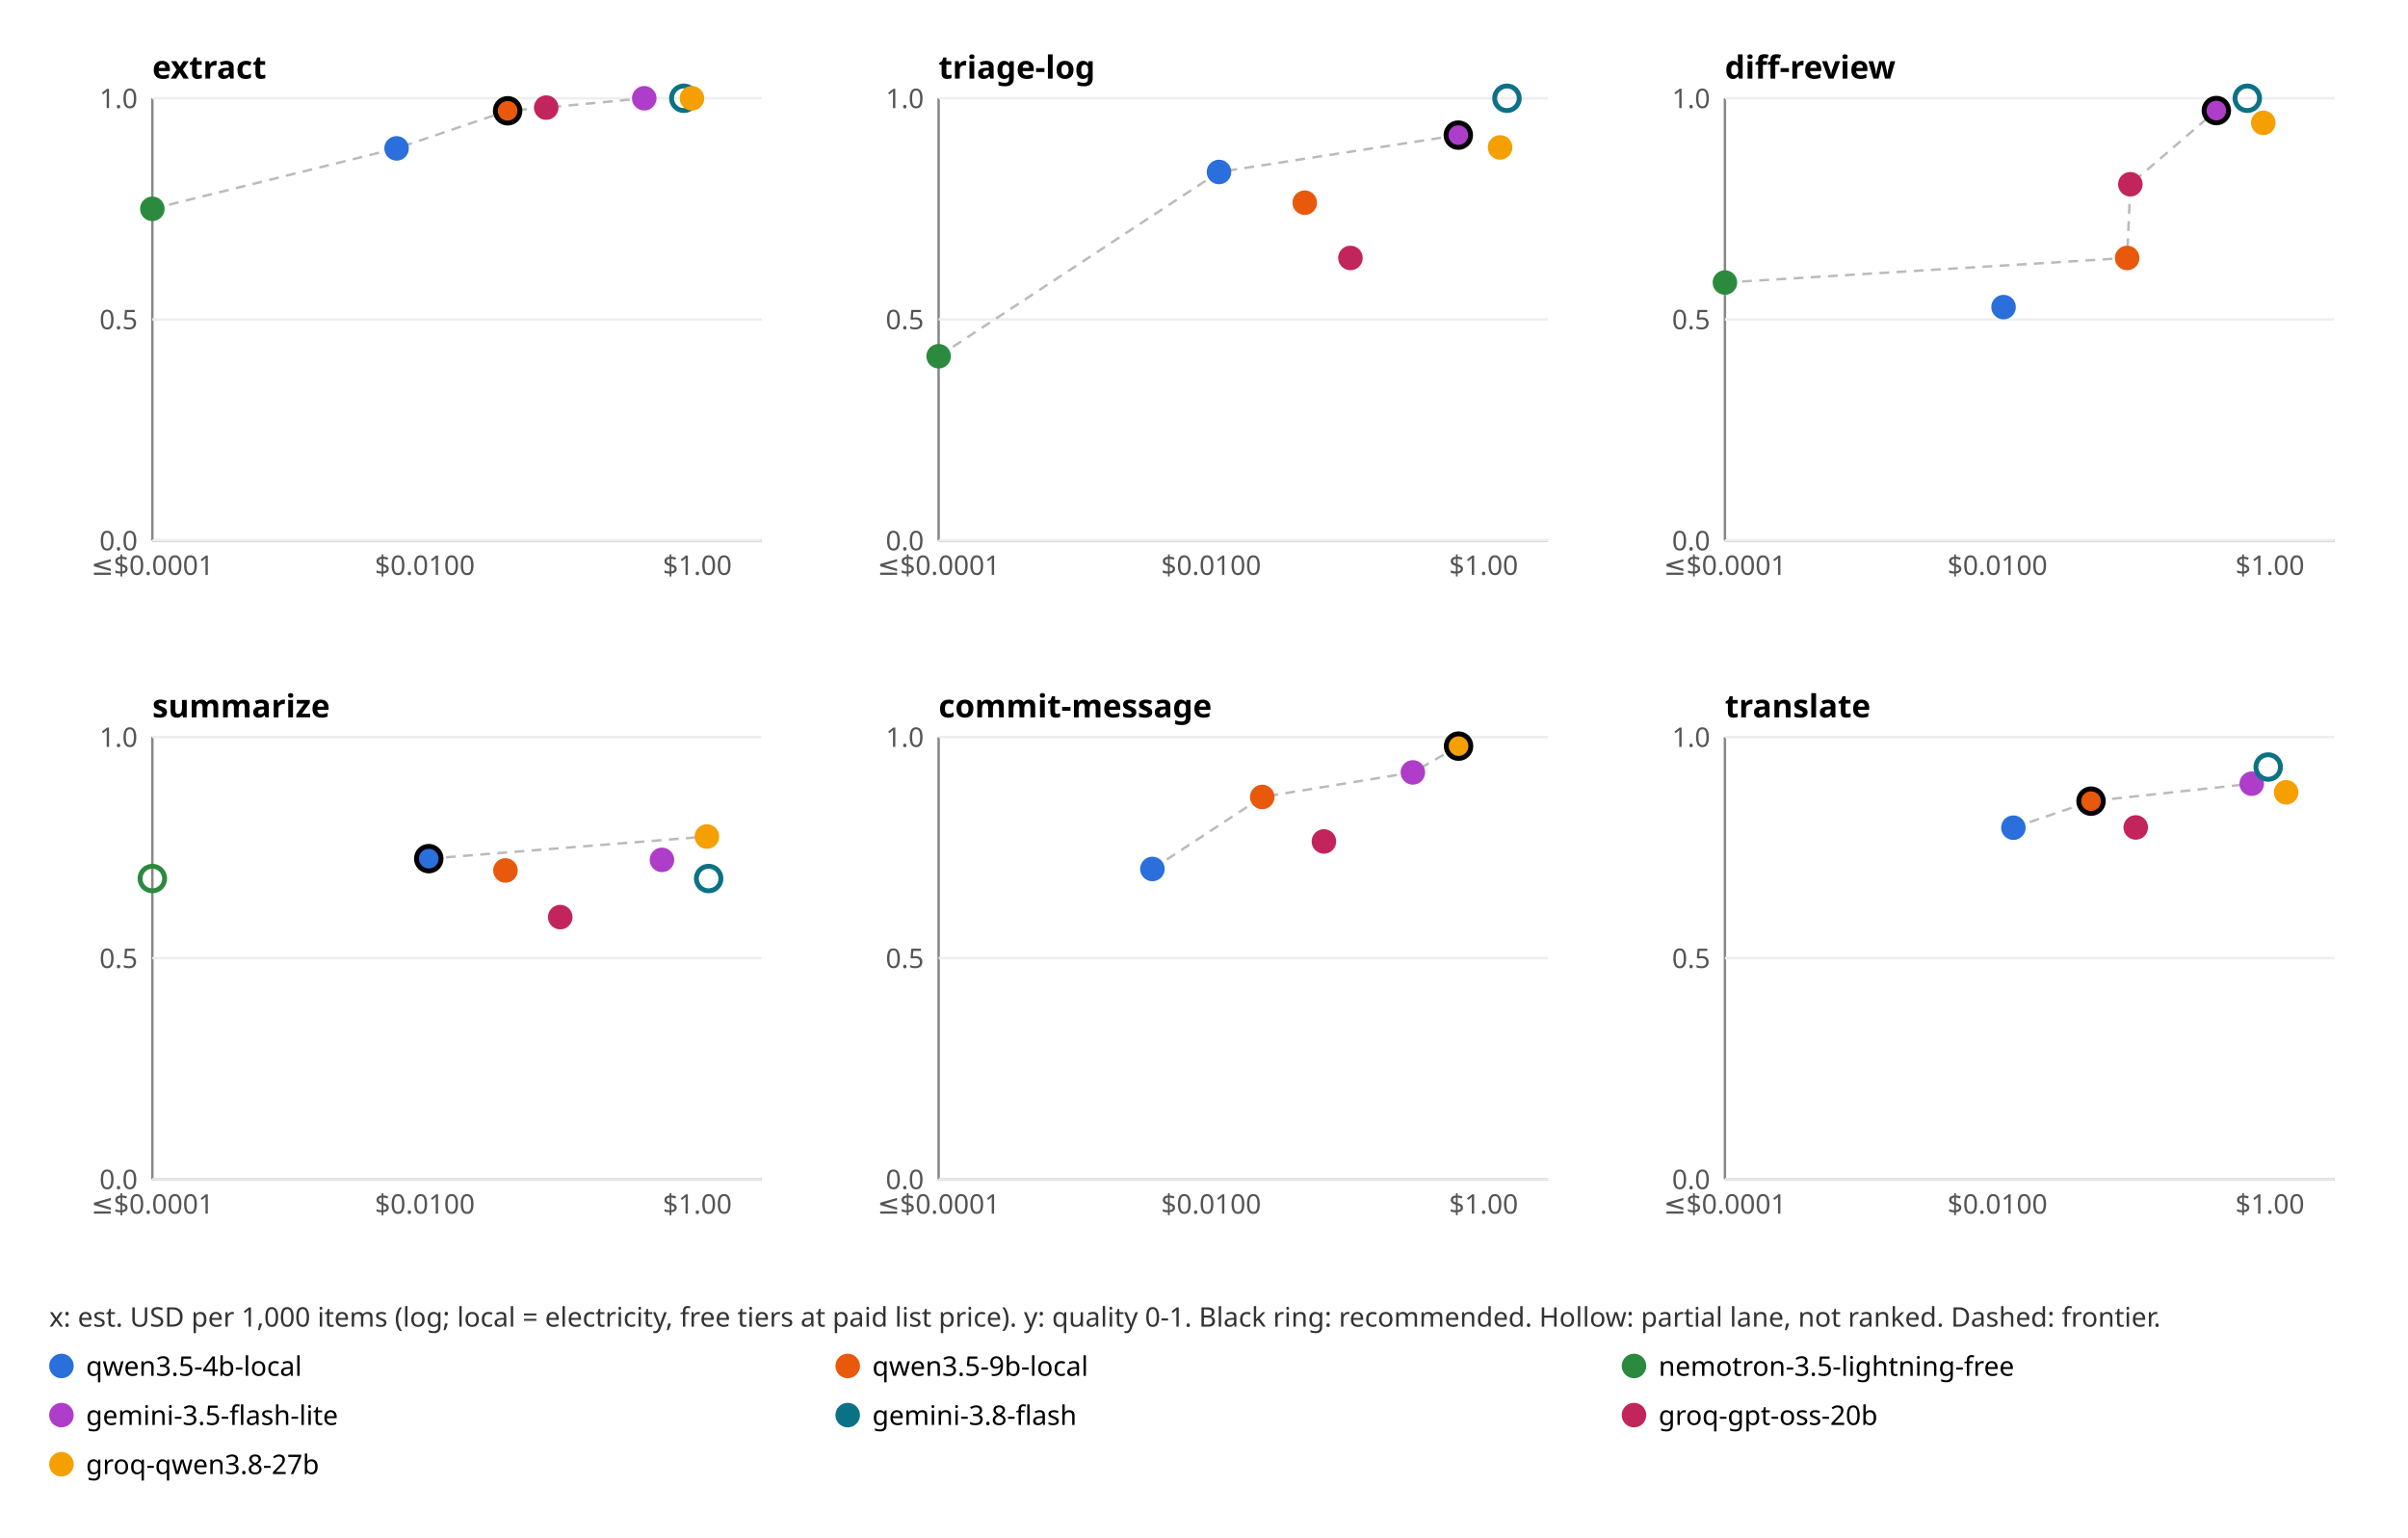
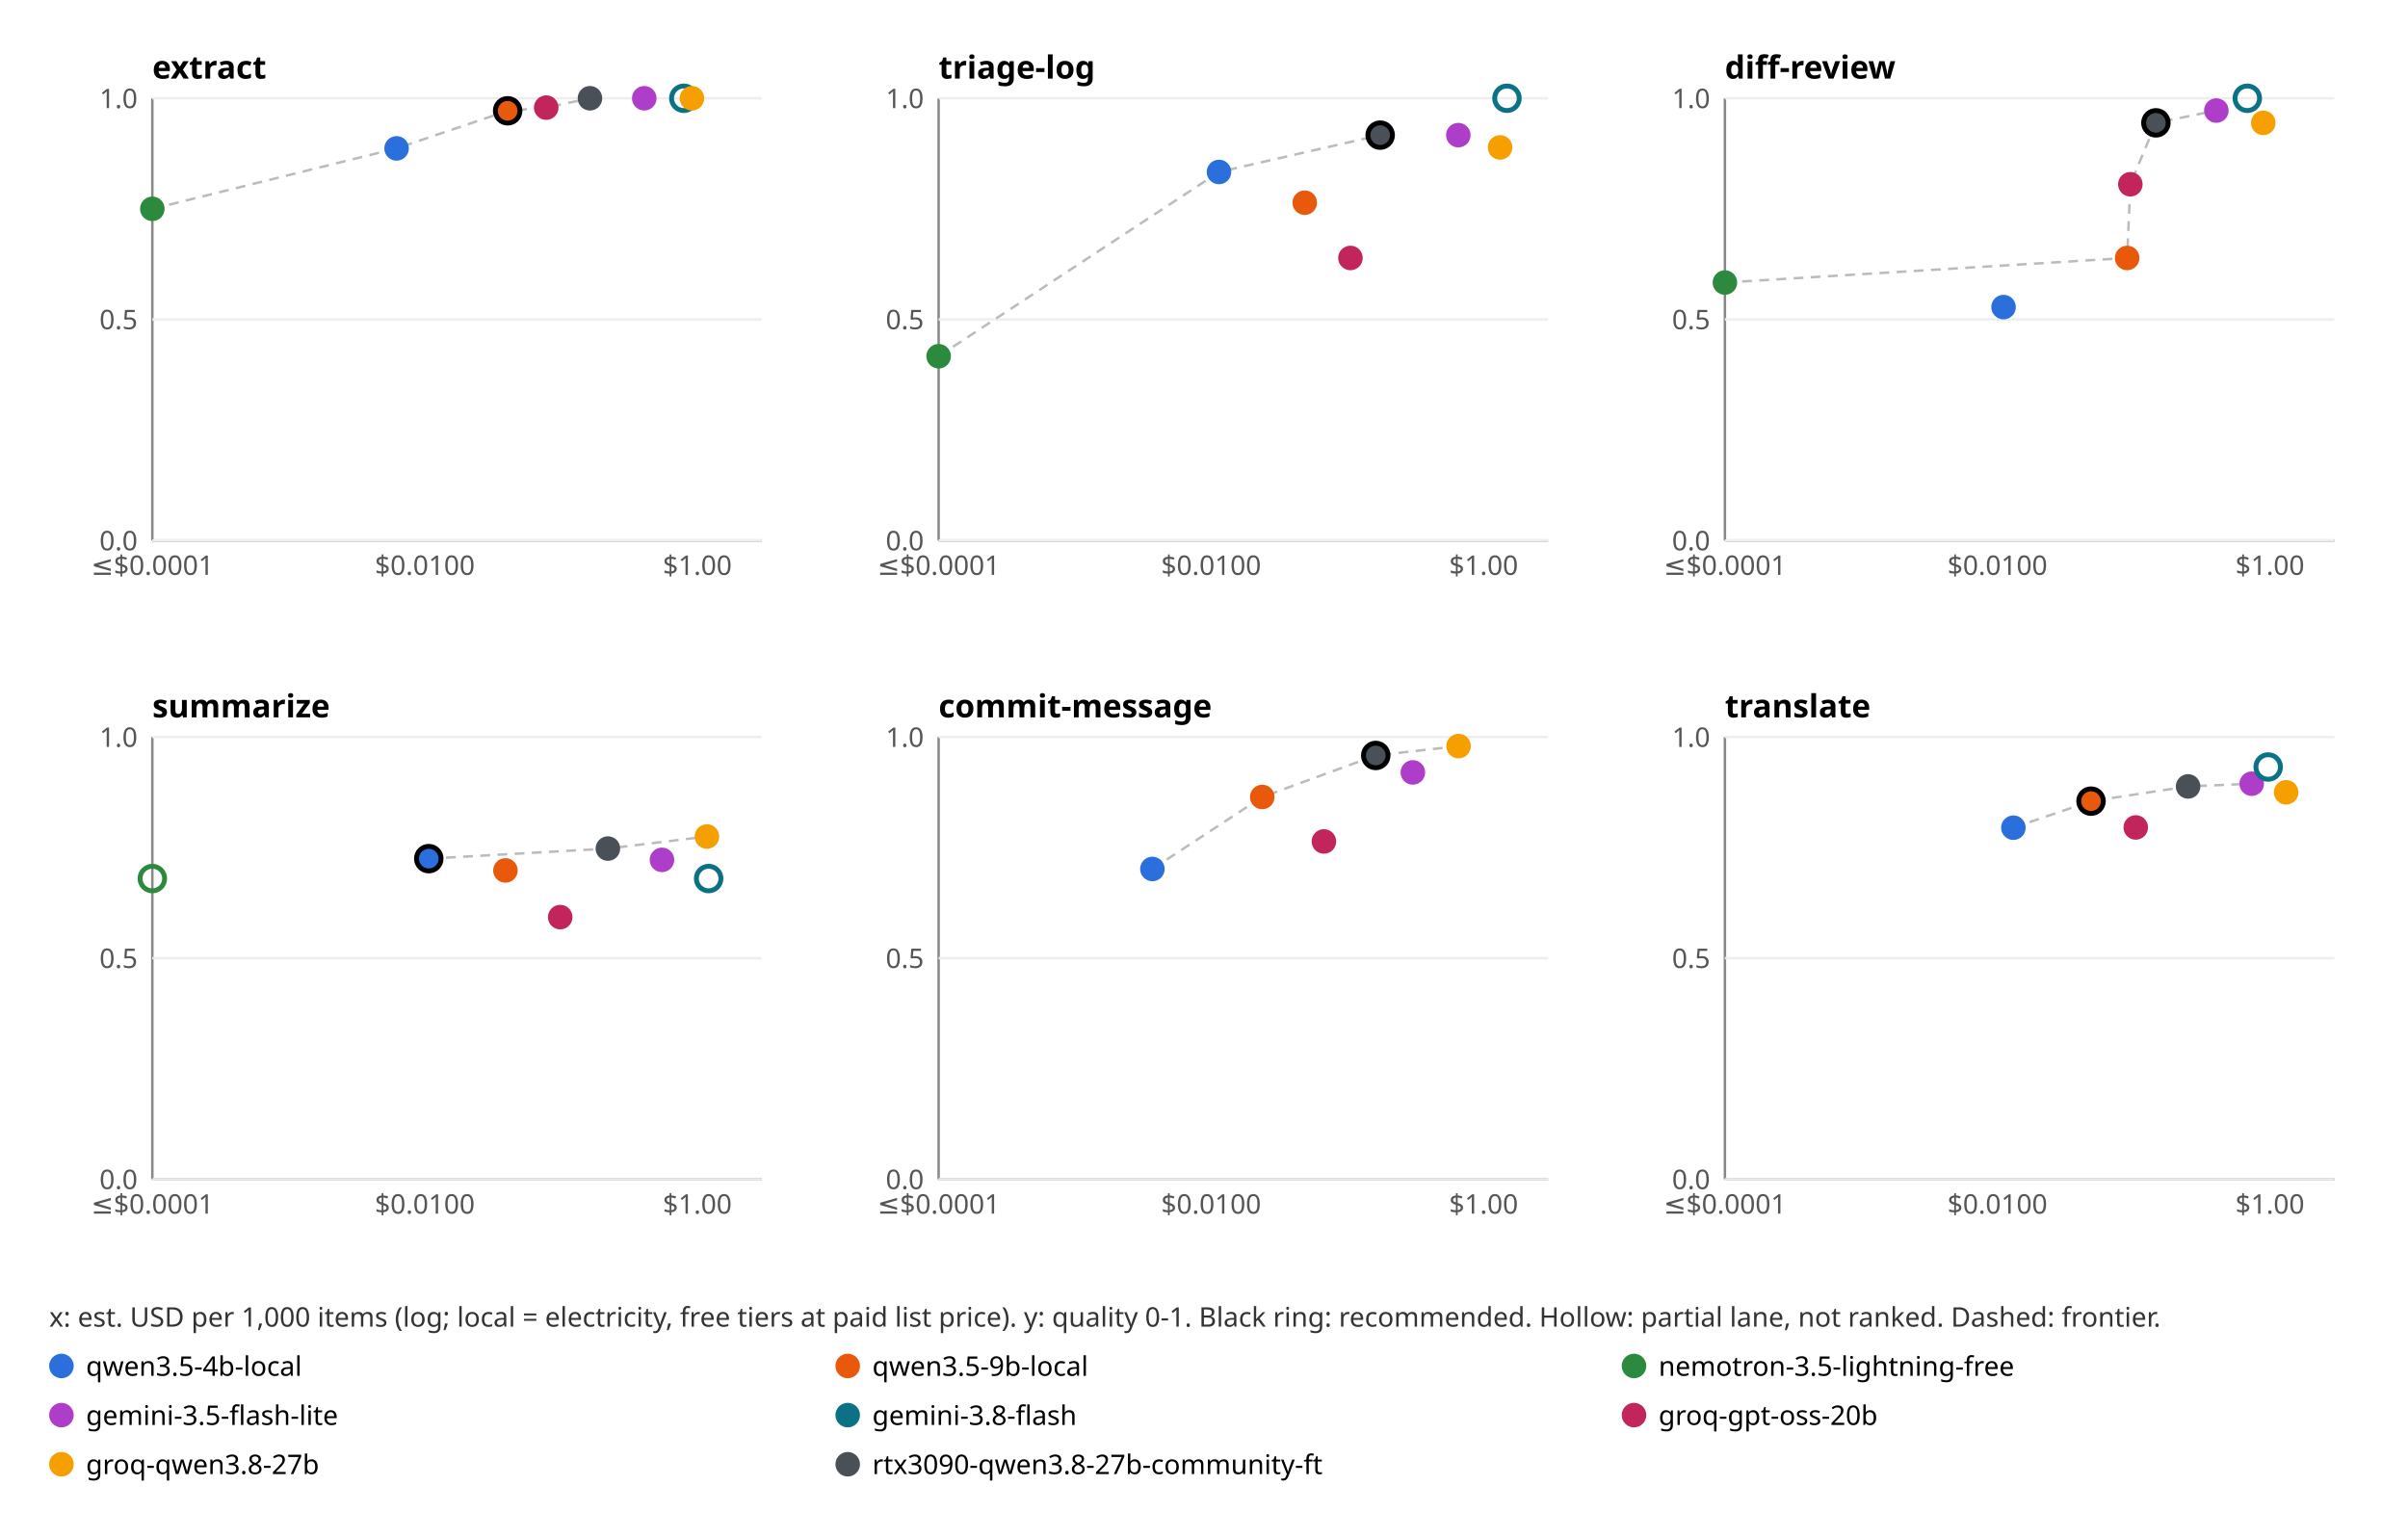
<svg xmlns="http://www.w3.org/2000/svg" viewBox="0 0 980 626" font-family="system-ui, sans-serif" font-size="11">
  <rect width="980" height="626" fill="#ffffff" />
  <g transform="translate(20,20)">
    <text x="42" y="12" font-weight="600" font-size="13">extract</text>
    <line x1="42" y1="200" x2="290" y2="200" stroke="#888" />
    <line x1="42" y1="20" x2="42" y2="200" stroke="#888" />
    <text x="36" y="204" text-anchor="end" fill="#555">0.0</text>
    <line x1="42" y1="200" x2="290" y2="200" stroke="#eee" />
    <text x="36" y="114.0" text-anchor="end" fill="#555">0.5</text>
    <line x1="42" y1="110.0" x2="290" y2="110.0" stroke="#eee" />
    <text x="36" y="24" text-anchor="end" fill="#555">1.0</text>
    <line x1="42" y1="20" x2="290" y2="20" stroke="#eee" />
    <text x="42.0" y="214" text-anchor="middle" fill="#555">≤$0.0001</text>
    <text x="152.901" y="214" text-anchor="middle" fill="#555">$0.0100</text>
    <text x="263.802" y="214" text-anchor="middle" fill="#555">$1.00</text>
-     <polyline points="42.0,65.0 141.4,40.4 186.6,25.1 202.3,23.8 242.2,20.0" fill="none" stroke="#bbb" stroke-dasharray="4 3" />
+     <polyline points="42.0,65.0 141.4,40.4 186.6,25.1 202.3,23.8 220.1,20.0" fill="none" stroke="#bbb" stroke-dasharray="4 3" />
    <circle cx="141.4" cy="40.4" r="5" fill="#2a6fdb" />
    <circle cx="186.6" cy="25.1" r="5" fill="#e8590c" stroke="#000" stroke-width="2" />
    <circle cx="42.0" cy="65.0" r="5" fill="#2b8a3e" />
    <circle cx="242.2" cy="20.0" r="5" fill="#ae3ec9" />
    <circle cx="258.3" cy="20.0" r="5" fill="#0b7285" fill-opacity="0" stroke="#0b7285" stroke-width="2" />
    <circle cx="202.3" cy="23.8" r="5" fill="#c2255c" />
    <circle cx="261.6" cy="20.0" r="5" fill="#f59f00" />
+     <circle cx="220.1" cy="20.0" r="5" fill="#495057" />
  </g>
  <g transform="translate(340,20)">
    <text x="42" y="12" font-weight="600" font-size="13">triage-log</text>
    <line x1="42" y1="200" x2="290" y2="200" stroke="#888" />
    <line x1="42" y1="20" x2="42" y2="200" stroke="#888" />
    <text x="36" y="204" text-anchor="end" fill="#555">0.0</text>
    <line x1="42" y1="200" x2="290" y2="200" stroke="#eee" />
    <text x="36" y="114.0" text-anchor="end" fill="#555">0.5</text>
    <line x1="42" y1="110.0" x2="290" y2="110.0" stroke="#eee" />
    <text x="36" y="24" text-anchor="end" fill="#555">1.0</text>
    <line x1="42" y1="20" x2="290" y2="20" stroke="#eee" />
    <text x="42.0" y="214" text-anchor="middle" fill="#555">≤$0.0001</text>
    <text x="152.901" y="214" text-anchor="middle" fill="#555">$0.0100</text>
    <text x="263.802" y="214" text-anchor="middle" fill="#555">$1.00</text>
-     <polyline points="42.0,125.0 156.1,50.0 253.5,35.0" fill="none" stroke="#bbb" stroke-dasharray="4 3" />
+     <polyline points="42.0,125.0 156.1,50.0 221.7,35.0" fill="none" stroke="#bbb" stroke-dasharray="4 3" />
    <circle cx="156.1" cy="50.0" r="5" fill="#2a6fdb" />
    <circle cx="191.0" cy="62.5" r="5" fill="#e8590c" />
    <circle cx="42.0" cy="125.0" r="5" fill="#2b8a3e" />
-     <circle cx="253.5" cy="35.0" r="5" fill="#ae3ec9" stroke="#000" stroke-width="2" />
+     <circle cx="253.5" cy="35.0" r="5" fill="#ae3ec9" />
    <circle cx="273.3" cy="20.0" r="5" fill="#0b7285" fill-opacity="0" stroke="#0b7285" stroke-width="2" />
    <circle cx="209.6" cy="85.0" r="5" fill="#c2255c" />
    <circle cx="270.5" cy="40.0" r="5" fill="#f59f00" />
+     <circle cx="221.7" cy="35.0" r="5" fill="#495057" stroke="#000" stroke-width="2" />
  </g>
  <g transform="translate(660,20)">
    <text x="42" y="12" font-weight="600" font-size="13">diff-review</text>
    <line x1="42" y1="200" x2="290" y2="200" stroke="#888" />
    <line x1="42" y1="20" x2="42" y2="200" stroke="#888" />
    <text x="36" y="204" text-anchor="end" fill="#555">0.0</text>
    <line x1="42" y1="200" x2="290" y2="200" stroke="#eee" />
    <text x="36" y="114.0" text-anchor="end" fill="#555">0.5</text>
    <line x1="42" y1="110.0" x2="290" y2="110.0" stroke="#eee" />
    <text x="36" y="24" text-anchor="end" fill="#555">1.0</text>
    <line x1="42" y1="20" x2="290" y2="20" stroke="#eee" />
    <text x="42.0" y="214" text-anchor="middle" fill="#555">≤$0.0001</text>
    <text x="152.901" y="214" text-anchor="middle" fill="#555">$0.0100</text>
    <text x="263.802" y="214" text-anchor="middle" fill="#555">$1.00</text>
-     <polyline points="42.0,95.0 205.7,85.0 207.0,55.0 242.0,25.0" fill="none" stroke="#bbb" stroke-dasharray="4 3" />
+     <polyline points="42.0,95.0 205.7,85.0 207.0,55.0 217.4,30.0 242.0,25.0" fill="none" stroke="#bbb" stroke-dasharray="4 3" />
    <circle cx="155.4" cy="105.0" r="5" fill="#2a6fdb" />
    <circle cx="205.7" cy="85.0" r="5" fill="#e8590c" />
    <circle cx="42.0" cy="95.0" r="5" fill="#2b8a3e" />
-     <circle cx="242.0" cy="25.0" r="5" fill="#ae3ec9" stroke="#000" stroke-width="2" />
+     <circle cx="242.0" cy="25.0" r="5" fill="#ae3ec9" />
    <circle cx="254.6" cy="20.0" r="5" fill="#0b7285" fill-opacity="0" stroke="#0b7285" stroke-width="2" />
    <circle cx="207.0" cy="55.0" r="5" fill="#c2255c" />
    <circle cx="261.1" cy="30.0" r="5" fill="#f59f00" />
+     <circle cx="217.4" cy="30.0" r="5" fill="#495057" stroke="#000" stroke-width="2" />
  </g>
  <g transform="translate(20,280)">
    <text x="42" y="12" font-weight="600" font-size="13">summarize</text>
    <line x1="42" y1="200" x2="290" y2="200" stroke="#888" />
    <line x1="42" y1="20" x2="42" y2="200" stroke="#888" />
    <text x="36" y="204" text-anchor="end" fill="#555">0.0</text>
    <line x1="42" y1="200" x2="290" y2="200" stroke="#eee" />
    <text x="36" y="114.0" text-anchor="end" fill="#555">0.5</text>
    <line x1="42" y1="110.0" x2="290" y2="110.0" stroke="#eee" />
    <text x="36" y="24" text-anchor="end" fill="#555">1.0</text>
    <line x1="42" y1="20" x2="290" y2="20" stroke="#eee" />
    <text x="42.0" y="214" text-anchor="middle" fill="#555">≤$0.0001</text>
    <text x="152.901" y="214" text-anchor="middle" fill="#555">$0.0100</text>
    <text x="263.802" y="214" text-anchor="middle" fill="#555">$1.00</text>
-     <polyline points="154.5,69.5 267.7,60.5" fill="none" stroke="#bbb" stroke-dasharray="4 3" />
+     <polyline points="154.5,69.5 227.4,65.4 267.7,60.5" fill="none" stroke="#bbb" stroke-dasharray="4 3" />
    <circle cx="154.5" cy="69.5" r="5" fill="#2a6fdb" stroke="#000" stroke-width="2" />
    <circle cx="185.7" cy="74.3" r="5" fill="#e8590c" />
    <circle cx="42.0" cy="77.6" r="5" fill="#2b8a3e" fill-opacity="0" stroke="#2b8a3e" stroke-width="2" />
    <circle cx="249.4" cy="70.0" r="5" fill="#ae3ec9" />
    <circle cx="268.4" cy="77.6" r="5" fill="#0b7285" fill-opacity="0" stroke="#0b7285" stroke-width="2" />
    <circle cx="208.0" cy="93.3" r="5" fill="#c2255c" />
    <circle cx="267.7" cy="60.5" r="5" fill="#f59f00" />
+     <circle cx="227.4" cy="65.4" r="5" fill="#495057" />
  </g>
  <g transform="translate(340,280)">
    <text x="42" y="12" font-weight="600" font-size="13">commit-message</text>
    <line x1="42" y1="200" x2="290" y2="200" stroke="#888" />
    <line x1="42" y1="20" x2="42" y2="200" stroke="#888" />
    <text x="36" y="204" text-anchor="end" fill="#555">0.0</text>
    <line x1="42" y1="200" x2="290" y2="200" stroke="#eee" />
    <text x="36" y="114.0" text-anchor="end" fill="#555">0.5</text>
    <line x1="42" y1="110.0" x2="290" y2="110.0" stroke="#eee" />
    <text x="36" y="24" text-anchor="end" fill="#555">1.0</text>
    <line x1="42" y1="20" x2="290" y2="20" stroke="#eee" />
    <text x="42.0" y="214" text-anchor="middle" fill="#555">≤$0.0001</text>
    <text x="152.901" y="214" text-anchor="middle" fill="#555">$0.0100</text>
    <text x="263.802" y="214" text-anchor="middle" fill="#555">$1.00</text>
-     <polyline points="129.0,73.7 173.7,44.4 235.0,34.4 253.6,23.7" fill="none" stroke="#bbb" stroke-dasharray="4 3" />
+     <polyline points="129.0,73.7 173.7,44.4 219.9,27.5 253.6,23.7" fill="none" stroke="#bbb" stroke-dasharray="4 3" />
    <circle cx="129.0" cy="73.7" r="5" fill="#2a6fdb" />
    <circle cx="173.7" cy="44.4" r="5" fill="#e8590c" />
    <circle cx="235.0" cy="34.4" r="5" fill="#ae3ec9" />
    <circle cx="198.8" cy="62.5" r="5" fill="#c2255c" />
-     <circle cx="253.6" cy="23.7" r="5" fill="#f59f00" stroke="#000" stroke-width="2" />
+     <circle cx="253.6" cy="23.7" r="5" fill="#f59f00" />
+     <circle cx="219.9" cy="27.5" r="5" fill="#495057" stroke="#000" stroke-width="2" />
  </g>
  <g transform="translate(660,280)">
    <text x="42" y="12" font-weight="600" font-size="13">translate</text>
    <line x1="42" y1="200" x2="290" y2="200" stroke="#888" />
    <line x1="42" y1="20" x2="42" y2="200" stroke="#888" />
    <text x="36" y="204" text-anchor="end" fill="#555">0.0</text>
    <line x1="42" y1="200" x2="290" y2="200" stroke="#eee" />
    <text x="36" y="114.0" text-anchor="end" fill="#555">0.5</text>
    <line x1="42" y1="110.0" x2="290" y2="110.0" stroke="#eee" />
    <text x="36" y="24" text-anchor="end" fill="#555">1.0</text>
    <line x1="42" y1="20" x2="290" y2="20" stroke="#eee" />
    <text x="42.0" y="214" text-anchor="middle" fill="#555">≤$0.0001</text>
    <text x="152.901" y="214" text-anchor="middle" fill="#555">$0.0100</text>
    <text x="263.802" y="214" text-anchor="middle" fill="#555">$1.00</text>
-     <polyline points="159.4,56.9 191.0,46.1 256.4,39.0" fill="none" stroke="#bbb" stroke-dasharray="4 3" />
+     <polyline points="159.4,56.9 191.0,46.1 230.5,40.1 256.4,39.0" fill="none" stroke="#bbb" stroke-dasharray="4 3" />
    <circle cx="159.4" cy="56.9" r="5" fill="#2a6fdb" />
    <circle cx="191.0" cy="46.1" r="5" fill="#e8590c" stroke="#000" stroke-width="2" />
    <circle cx="256.4" cy="39.0" r="5" fill="#ae3ec9" />
    <circle cx="263.1" cy="32.2" r="5" fill="#0b7285" fill-opacity="0" stroke="#0b7285" stroke-width="2" />
    <circle cx="209.2" cy="56.8" r="5" fill="#c2255c" />
    <circle cx="270.4" cy="42.5" r="5" fill="#f59f00" />
+     <circle cx="230.5" cy="40.1" r="5" fill="#495057" />
  </g>
  <text x="20" y="540" fill="#333">x: est. USD per 1,000 items (log; local = electricity, free tiers at paid list price). y: quality 0-1. Black ring: recommended. Hollow: partial lane, not ranked. Dashed: frontier.</text>
  <circle cx="25" cy="556" r="5" fill="#2a6fdb" />
  <text x="35" y="560">qwen3.5-4b-local</text>
  <circle cx="345" cy="556" r="5" fill="#e8590c" />
  <text x="355" y="560">qwen3.5-9b-local</text>
  <circle cx="665" cy="556" r="5" fill="#2b8a3e" />
  <text x="675" y="560">nemotron-3.5-lightning-free</text>
  <circle cx="25" cy="576" r="5" fill="#ae3ec9" />
  <text x="35" y="580">gemini-3.5-flash-lite</text>
  <circle cx="345" cy="576" r="5" fill="#0b7285" />
  <text x="355" y="580">gemini-3.8-flash</text>
  <circle cx="665" cy="576" r="5" fill="#c2255c" />
  <text x="675" y="580">groq-gpt-oss-20b</text>
  <circle cx="25" cy="596" r="5" fill="#f59f00" />
  <text x="35" y="600">groq-qwen3.8-27b</text>
+   <circle cx="345" cy="596" r="5" fill="#495057" />
+   <text x="355" y="600">rtx3090-qwen3.8-27b-community-ft</text>
</svg>
